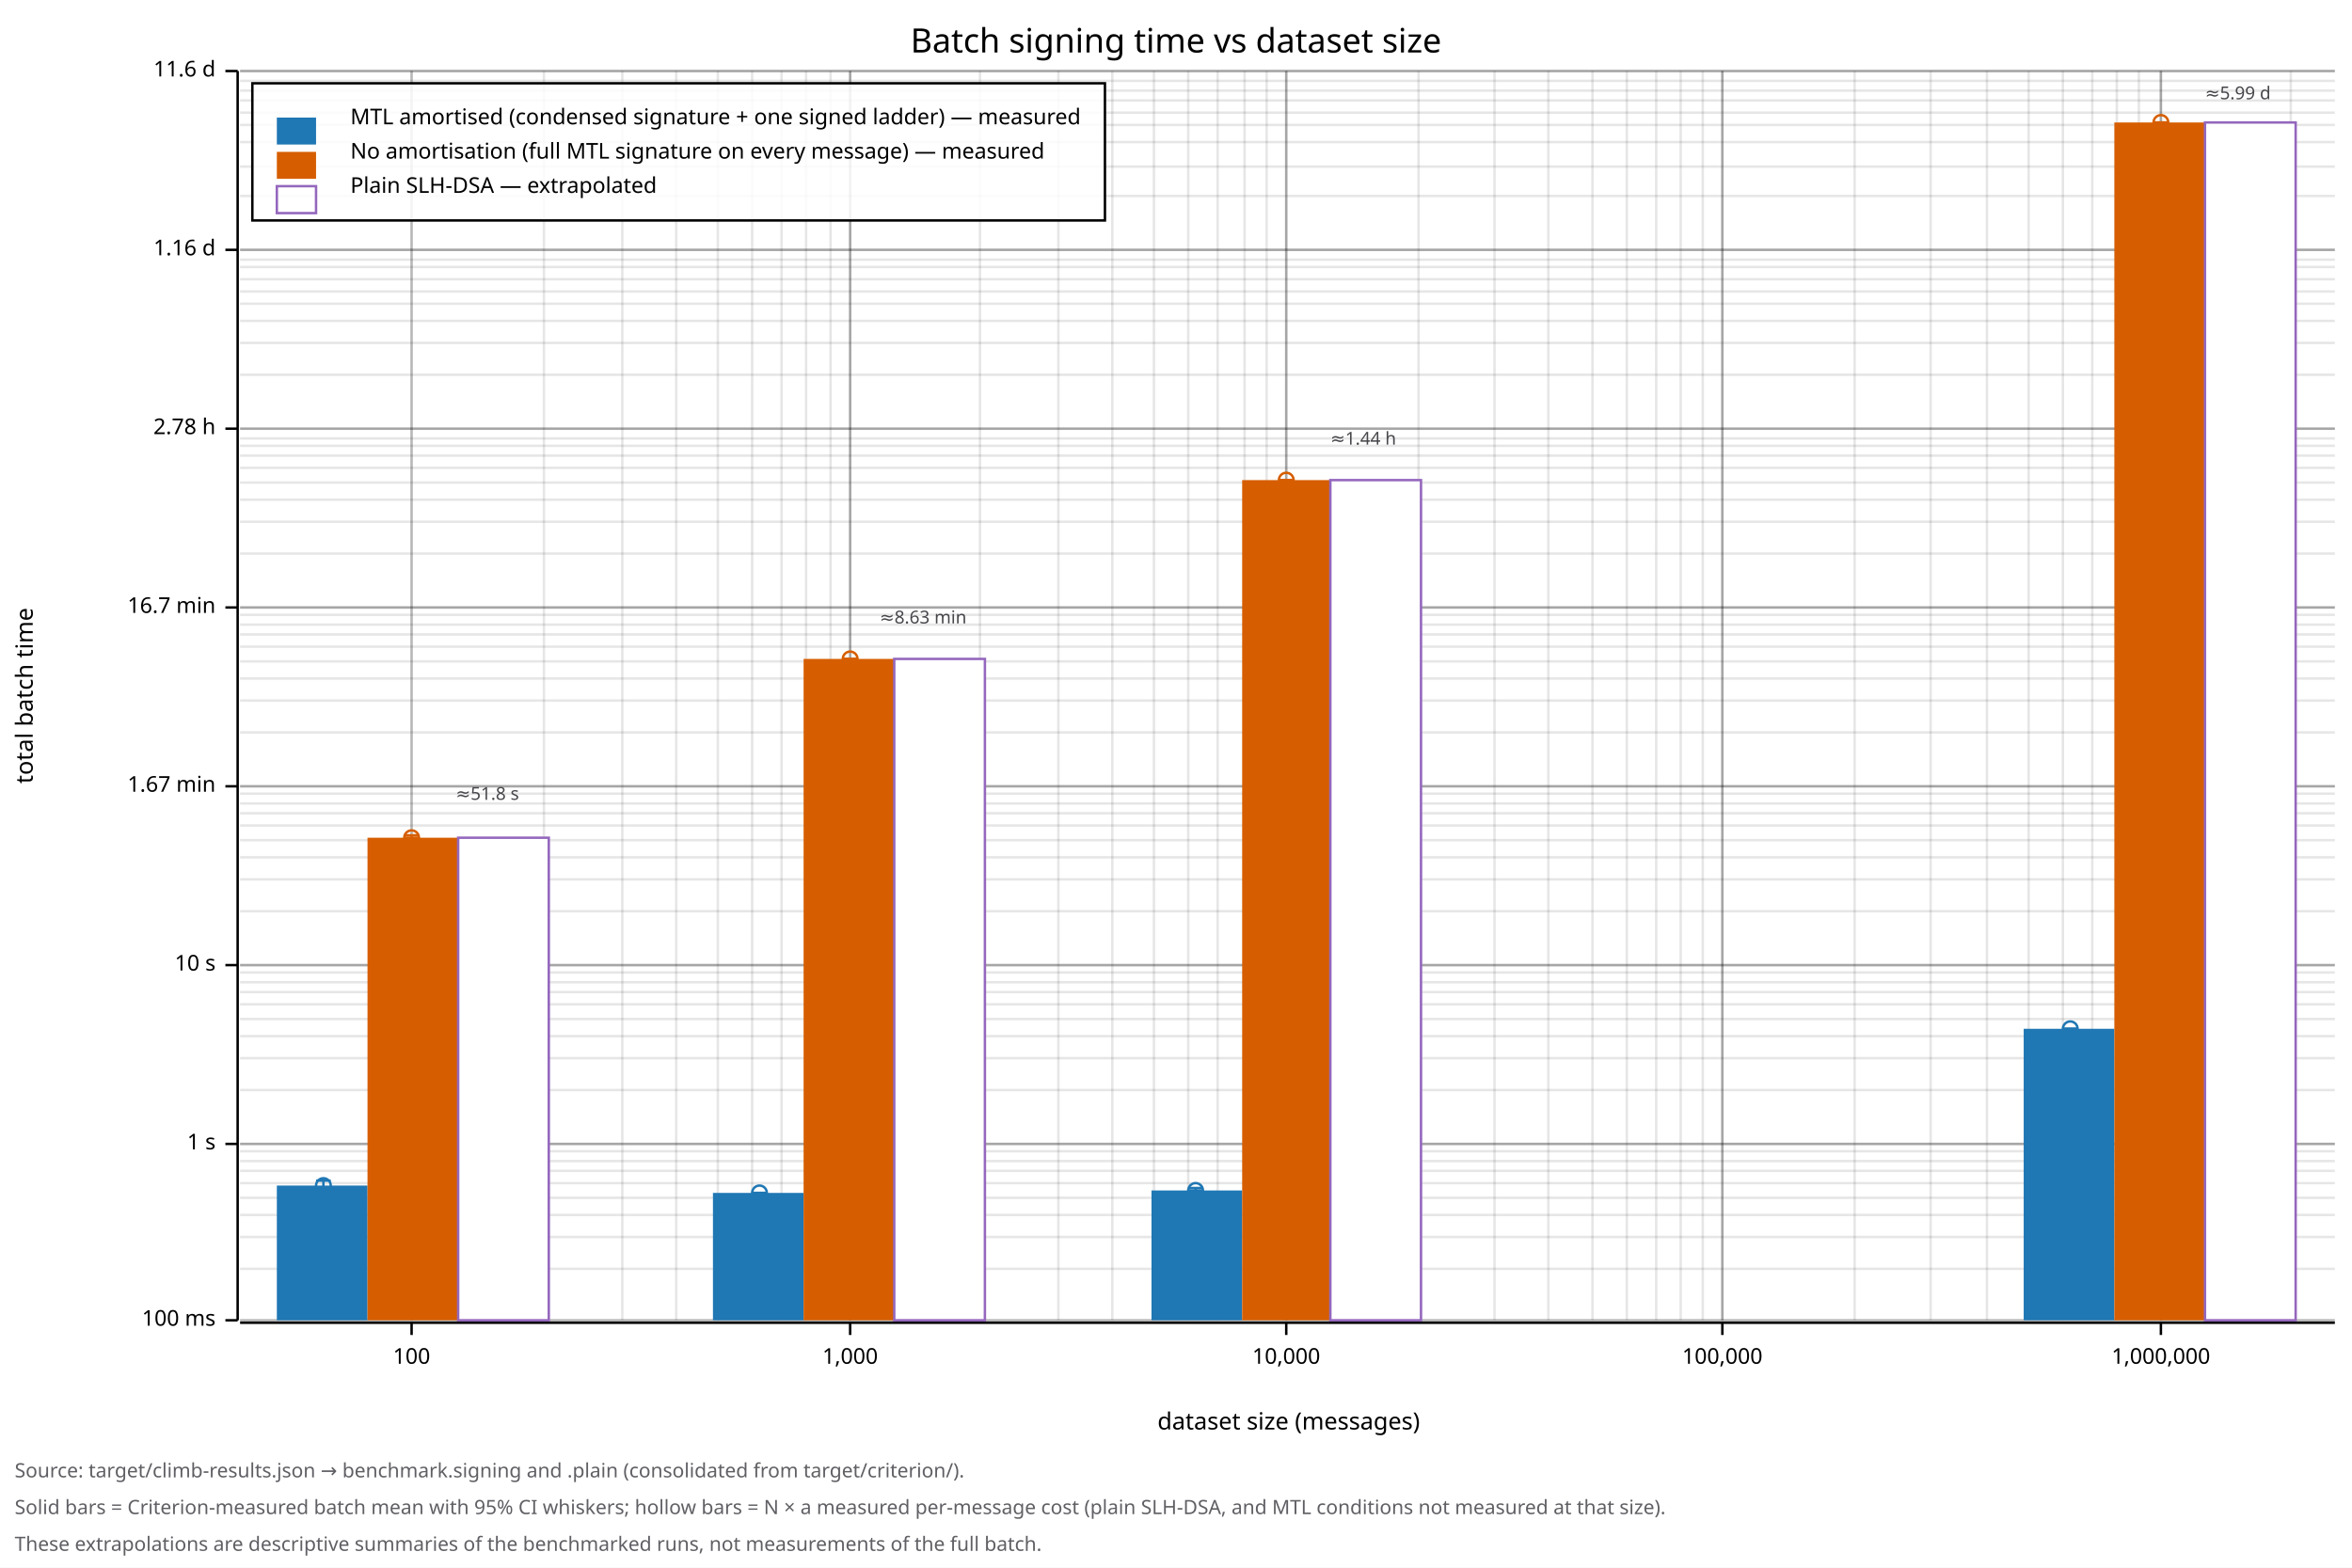
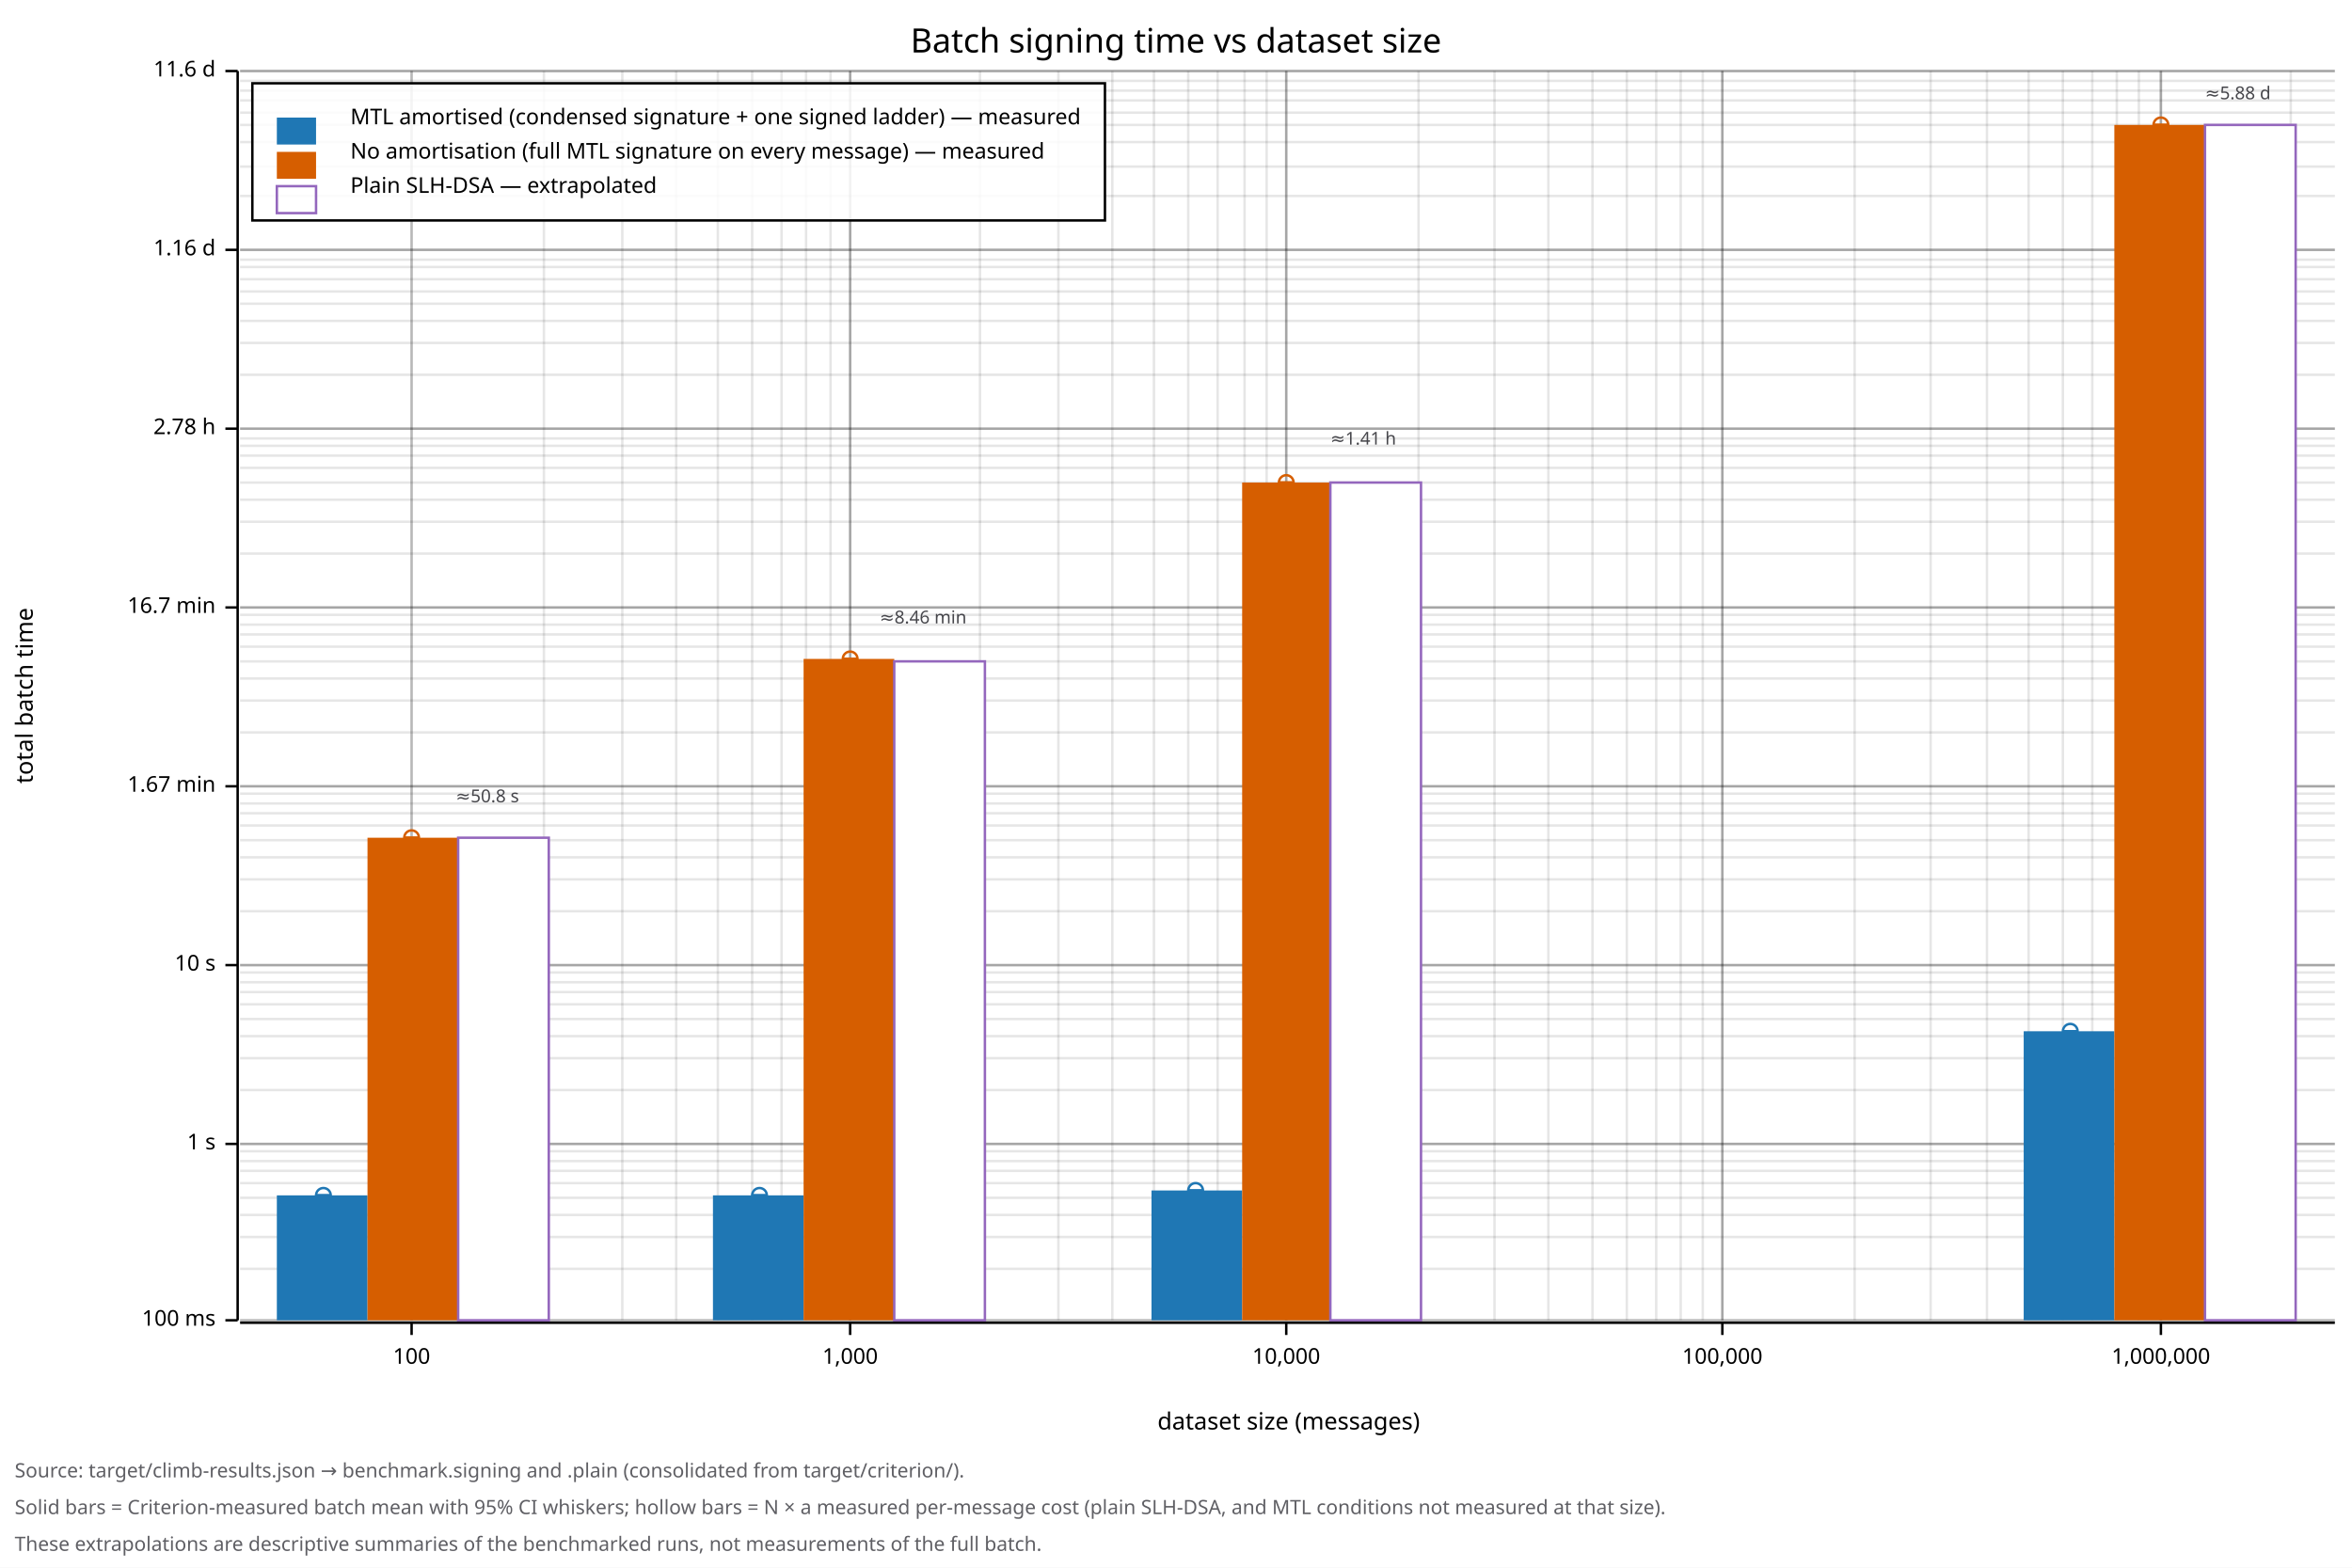
<svg xmlns="http://www.w3.org/2000/svg" width="960" height="640" viewBox="0 0 960 640">
  <rect x="0" y="0" width="960" height="640" opacity="1" fill="#FFFFFF" stroke="none" />
  <text x="480" y="11" dy="0.76em" text-anchor="middle" font-family="sans-serif" font-size="13.71" opacity="1" fill="#000000">
Batch signing time vs dataset size
</text>
  <line opacity="0.1" stroke="#000000" stroke-width="1" x1="168" y1="539" x2="168" y2="29" />
  <line opacity="0.1" stroke="#000000" stroke-width="1" x1="222" y1="539" x2="222" y2="29" />
  <line opacity="0.1" stroke="#000000" stroke-width="1" x1="254" y1="539" x2="254" y2="29" />
  <line opacity="0.1" stroke="#000000" stroke-width="1" x1="276" y1="539" x2="276" y2="29" />
  <line opacity="0.1" stroke="#000000" stroke-width="1" x1="293" y1="539" x2="293" y2="29" />
  <line opacity="0.1" stroke="#000000" stroke-width="1" x1="307" y1="539" x2="307" y2="29" />
  <line opacity="0.1" stroke="#000000" stroke-width="1" x1="319" y1="539" x2="319" y2="29" />
  <line opacity="0.1" stroke="#000000" stroke-width="1" x1="329" y1="539" x2="329" y2="29" />
  <line opacity="0.1" stroke="#000000" stroke-width="1" x1="339" y1="539" x2="339" y2="29" />
  <line opacity="0.1" stroke="#000000" stroke-width="1" x1="347" y1="539" x2="347" y2="29" />
  <line opacity="0.1" stroke="#000000" stroke-width="1" x1="347" y1="539" x2="347" y2="29" />
  <line opacity="0.1" stroke="#000000" stroke-width="1" x1="400" y1="539" x2="400" y2="29" />
  <line opacity="0.1" stroke="#000000" stroke-width="1" x1="432" y1="539" x2="432" y2="29" />
  <line opacity="0.1" stroke="#000000" stroke-width="1" x1="454" y1="539" x2="454" y2="29" />
  <line opacity="0.1" stroke="#000000" stroke-width="1" x1="471" y1="539" x2="471" y2="29" />
  <line opacity="0.1" stroke="#000000" stroke-width="1" x1="485" y1="539" x2="485" y2="29" />
  <line opacity="0.1" stroke="#000000" stroke-width="1" x1="497" y1="539" x2="497" y2="29" />
  <line opacity="0.1" stroke="#000000" stroke-width="1" x1="508" y1="539" x2="508" y2="29" />
  <line opacity="0.1" stroke="#000000" stroke-width="1" x1="517" y1="539" x2="517" y2="29" />
  <line opacity="0.1" stroke="#000000" stroke-width="1" x1="525" y1="539" x2="525" y2="29" />
  <line opacity="0.1" stroke="#000000" stroke-width="1" x1="525" y1="539" x2="525" y2="29" />
  <line opacity="0.1" stroke="#000000" stroke-width="1" x1="579" y1="539" x2="579" y2="29" />
  <line opacity="0.1" stroke="#000000" stroke-width="1" x1="610" y1="539" x2="610" y2="29" />
  <line opacity="0.1" stroke="#000000" stroke-width="1" x1="632" y1="539" x2="632" y2="29" />
  <line opacity="0.1" stroke="#000000" stroke-width="1" x1="650" y1="539" x2="650" y2="29" />
  <line opacity="0.1" stroke="#000000" stroke-width="1" x1="664" y1="539" x2="664" y2="29" />
  <line opacity="0.1" stroke="#000000" stroke-width="1" x1="676" y1="539" x2="676" y2="29" />
  <line opacity="0.1" stroke="#000000" stroke-width="1" x1="686" y1="539" x2="686" y2="29" />
  <line opacity="0.1" stroke="#000000" stroke-width="1" x1="695" y1="539" x2="695" y2="29" />
  <line opacity="0.1" stroke="#000000" stroke-width="1" x1="703" y1="539" x2="703" y2="29" />
  <line opacity="0.1" stroke="#000000" stroke-width="1" x1="703" y1="539" x2="703" y2="29" />
  <line opacity="0.1" stroke="#000000" stroke-width="1" x1="757" y1="539" x2="757" y2="29" />
  <line opacity="0.1" stroke="#000000" stroke-width="1" x1="788" y1="539" x2="788" y2="29" />
  <line opacity="0.1" stroke="#000000" stroke-width="1" x1="811" y1="539" x2="811" y2="29" />
  <line opacity="0.1" stroke="#000000" stroke-width="1" x1="828" y1="539" x2="828" y2="29" />
  <line opacity="0.1" stroke="#000000" stroke-width="1" x1="842" y1="539" x2="842" y2="29" />
  <line opacity="0.1" stroke="#000000" stroke-width="1" x1="854" y1="539" x2="854" y2="29" />
  <line opacity="0.1" stroke="#000000" stroke-width="1" x1="864" y1="539" x2="864" y2="29" />
  <line opacity="0.1" stroke="#000000" stroke-width="1" x1="873" y1="539" x2="873" y2="29" />
  <line opacity="0.1" stroke="#000000" stroke-width="1" x1="882" y1="539" x2="882" y2="29" />
  <line opacity="0.1" stroke="#000000" stroke-width="1" x1="882" y1="539" x2="882" y2="29" />
  <line opacity="0.1" stroke="#000000" stroke-width="1" x1="935" y1="539" x2="935" y2="29" />
  <line opacity="0.1" stroke="#000000" stroke-width="1" x1="98" y1="539" x2="953" y2="539" />
  <line opacity="0.1" stroke="#000000" stroke-width="1" x1="98" y1="518" x2="953" y2="518" />
  <line opacity="0.1" stroke="#000000" stroke-width="1" x1="98" y1="505" x2="953" y2="505" />
  <line opacity="0.1" stroke="#000000" stroke-width="1" x1="98" y1="496" x2="953" y2="496" />
  <line opacity="0.1" stroke="#000000" stroke-width="1" x1="98" y1="489" x2="953" y2="489" />
  <line opacity="0.1" stroke="#000000" stroke-width="1" x1="98" y1="483" x2="953" y2="483" />
  <line opacity="0.1" stroke="#000000" stroke-width="1" x1="98" y1="478" x2="953" y2="478" />
  <line opacity="0.1" stroke="#000000" stroke-width="1" x1="98" y1="474" x2="953" y2="474" />
  <line opacity="0.1" stroke="#000000" stroke-width="1" x1="98" y1="470" x2="953" y2="470" />
  <line opacity="0.1" stroke="#000000" stroke-width="1" x1="98" y1="467" x2="953" y2="467" />
  <line opacity="0.1" stroke="#000000" stroke-width="1" x1="98" y1="467" x2="953" y2="467" />
  <line opacity="0.1" stroke="#000000" stroke-width="1" x1="98" y1="445" x2="953" y2="445" />
  <line opacity="0.1" stroke="#000000" stroke-width="1" x1="98" y1="432" x2="953" y2="432" />
  <line opacity="0.1" stroke="#000000" stroke-width="1" x1="98" y1="423" x2="953" y2="423" />
  <line opacity="0.1" stroke="#000000" stroke-width="1" x1="98" y1="416" x2="953" y2="416" />
  <line opacity="0.1" stroke="#000000" stroke-width="1" x1="98" y1="410" x2="953" y2="410" />
  <line opacity="0.1" stroke="#000000" stroke-width="1" x1="98" y1="405" x2="953" y2="405" />
  <line opacity="0.1" stroke="#000000" stroke-width="1" x1="98" y1="401" x2="953" y2="401" />
  <line opacity="0.1" stroke="#000000" stroke-width="1" x1="98" y1="397" x2="953" y2="397" />
  <line opacity="0.1" stroke="#000000" stroke-width="1" x1="98" y1="394" x2="953" y2="394" />
  <line opacity="0.1" stroke="#000000" stroke-width="1" x1="98" y1="394" x2="953" y2="394" />
  <line opacity="0.1" stroke="#000000" stroke-width="1" x1="98" y1="372" x2="953" y2="372" />
  <line opacity="0.1" stroke="#000000" stroke-width="1" x1="98" y1="359" x2="953" y2="359" />
  <line opacity="0.1" stroke="#000000" stroke-width="1" x1="98" y1="350" x2="953" y2="350" />
  <line opacity="0.1" stroke="#000000" stroke-width="1" x1="98" y1="343" x2="953" y2="343" />
  <line opacity="0.1" stroke="#000000" stroke-width="1" x1="98" y1="337" x2="953" y2="337" />
  <line opacity="0.1" stroke="#000000" stroke-width="1" x1="98" y1="332" x2="953" y2="332" />
  <line opacity="0.1" stroke="#000000" stroke-width="1" x1="98" y1="328" x2="953" y2="328" />
  <line opacity="0.1" stroke="#000000" stroke-width="1" x1="98" y1="324" x2="953" y2="324" />
  <line opacity="0.1" stroke="#000000" stroke-width="1" x1="98" y1="321" x2="953" y2="321" />
  <line opacity="0.1" stroke="#000000" stroke-width="1" x1="98" y1="321" x2="953" y2="321" />
  <line opacity="0.1" stroke="#000000" stroke-width="1" x1="98" y1="299" x2="953" y2="299" />
  <line opacity="0.1" stroke="#000000" stroke-width="1" x1="98" y1="286" x2="953" y2="286" />
  <line opacity="0.1" stroke="#000000" stroke-width="1" x1="98" y1="277" x2="953" y2="277" />
  <line opacity="0.1" stroke="#000000" stroke-width="1" x1="98" y1="270" x2="953" y2="270" />
  <line opacity="0.1" stroke="#000000" stroke-width="1" x1="98" y1="264" x2="953" y2="264" />
  <line opacity="0.1" stroke="#000000" stroke-width="1" x1="98" y1="259" x2="953" y2="259" />
  <line opacity="0.1" stroke="#000000" stroke-width="1" x1="98" y1="255" x2="953" y2="255" />
  <line opacity="0.1" stroke="#000000" stroke-width="1" x1="98" y1="251" x2="953" y2="251" />
  <line opacity="0.1" stroke="#000000" stroke-width="1" x1="98" y1="248" x2="953" y2="248" />
  <line opacity="0.1" stroke="#000000" stroke-width="1" x1="98" y1="248" x2="953" y2="248" />
  <line opacity="0.1" stroke="#000000" stroke-width="1" x1="98" y1="226" x2="953" y2="226" />
  <line opacity="0.1" stroke="#000000" stroke-width="1" x1="98" y1="213" x2="953" y2="213" />
  <line opacity="0.1" stroke="#000000" stroke-width="1" x1="98" y1="204" x2="953" y2="204" />
  <line opacity="0.1" stroke="#000000" stroke-width="1" x1="98" y1="197" x2="953" y2="197" />
  <line opacity="0.1" stroke="#000000" stroke-width="1" x1="98" y1="191" x2="953" y2="191" />
  <line opacity="0.1" stroke="#000000" stroke-width="1" x1="98" y1="186" x2="953" y2="186" />
  <line opacity="0.1" stroke="#000000" stroke-width="1" x1="98" y1="182" x2="953" y2="182" />
  <line opacity="0.1" stroke="#000000" stroke-width="1" x1="98" y1="179" x2="953" y2="179" />
  <line opacity="0.1" stroke="#000000" stroke-width="1" x1="98" y1="175" x2="953" y2="175" />
  <line opacity="0.1" stroke="#000000" stroke-width="1" x1="98" y1="175" x2="953" y2="175" />
  <line opacity="0.1" stroke="#000000" stroke-width="1" x1="98" y1="153" x2="953" y2="153" />
  <line opacity="0.1" stroke="#000000" stroke-width="1" x1="98" y1="140" x2="953" y2="140" />
  <line opacity="0.1" stroke="#000000" stroke-width="1" x1="98" y1="131" x2="953" y2="131" />
  <line opacity="0.1" stroke="#000000" stroke-width="1" x1="98" y1="124" x2="953" y2="124" />
  <line opacity="0.1" stroke="#000000" stroke-width="1" x1="98" y1="119" x2="953" y2="119" />
  <line opacity="0.1" stroke="#000000" stroke-width="1" x1="98" y1="114" x2="953" y2="114" />
  <line opacity="0.1" stroke="#000000" stroke-width="1" x1="98" y1="109" x2="953" y2="109" />
  <line opacity="0.1" stroke="#000000" stroke-width="1" x1="98" y1="106" x2="953" y2="106" />
  <line opacity="0.1" stroke="#000000" stroke-width="1" x1="98" y1="102" x2="953" y2="102" />
  <line opacity="0.1" stroke="#000000" stroke-width="1" x1="98" y1="102" x2="953" y2="102" />
  <line opacity="0.1" stroke="#000000" stroke-width="1" x1="98" y1="80" x2="953" y2="80" />
  <line opacity="0.1" stroke="#000000" stroke-width="1" x1="98" y1="68" x2="953" y2="68" />
  <line opacity="0.1" stroke="#000000" stroke-width="1" x1="98" y1="58" x2="953" y2="58" />
  <line opacity="0.1" stroke="#000000" stroke-width="1" x1="98" y1="51" x2="953" y2="51" />
  <line opacity="0.1" stroke="#000000" stroke-width="1" x1="98" y1="46" x2="953" y2="46" />
  <line opacity="0.1" stroke="#000000" stroke-width="1" x1="98" y1="41" x2="953" y2="41" />
  <line opacity="0.1" stroke="#000000" stroke-width="1" x1="98" y1="37" x2="953" y2="37" />
  <line opacity="0.1" stroke="#000000" stroke-width="1" x1="98" y1="33" x2="953" y2="33" />
  <line opacity="0.1" stroke="#000000" stroke-width="1" x1="98" y1="29" x2="953" y2="29" />
  <line opacity="0.1" stroke="#000000" stroke-width="1" x1="98" y1="29" x2="953" y2="29" />
  <text x="6" y="284" dy="0.76em" text-anchor="middle" font-family="sans-serif" font-size="9.677" opacity="1" fill="#000000" transform="rotate(270, 6, 284)">
total batch time
</text>
  <text x="526" y="586" dy="-0.5ex" text-anchor="middle" font-family="sans-serif" font-size="9.677" opacity="1" fill="#000000">
dataset size (messages)
</text>
  <line opacity="0.2" stroke="#000000" stroke-width="1" x1="168" y1="539" x2="168" y2="29" />
  <line opacity="0.2" stroke="#000000" stroke-width="1" x1="347" y1="539" x2="347" y2="29" />
  <line opacity="0.2" stroke="#000000" stroke-width="1" x1="525" y1="539" x2="525" y2="29" />
  <line opacity="0.2" stroke="#000000" stroke-width="1" x1="703" y1="539" x2="703" y2="29" />
  <line opacity="0.2" stroke="#000000" stroke-width="1" x1="882" y1="539" x2="882" y2="29" />
  <line opacity="0.2" stroke="#000000" stroke-width="1" x1="98" y1="539" x2="953" y2="539" />
  <line opacity="0.2" stroke="#000000" stroke-width="1" x1="98" y1="467" x2="953" y2="467" />
  <line opacity="0.2" stroke="#000000" stroke-width="1" x1="98" y1="394" x2="953" y2="394" />
  <line opacity="0.2" stroke="#000000" stroke-width="1" x1="98" y1="321" x2="953" y2="321" />
  <line opacity="0.2" stroke="#000000" stroke-width="1" x1="98" y1="248" x2="953" y2="248" />
  <line opacity="0.2" stroke="#000000" stroke-width="1" x1="98" y1="175" x2="953" y2="175" />
  <line opacity="0.2" stroke="#000000" stroke-width="1" x1="98" y1="102" x2="953" y2="102" />
  <line opacity="0.2" stroke="#000000" stroke-width="1" x1="98" y1="29" x2="953" y2="29" />
  <polyline fill="none" opacity="1" stroke="#000000" stroke-width="1" points="97,29 97,539 " />
  <text x="88" y="539" dy="0.5ex" text-anchor="end" font-family="sans-serif" font-size="8.871" opacity="1" fill="#000000">
100 ms
</text>
  <polyline fill="none" opacity="1" stroke="#000000" stroke-width="1" points="92,539 97,539 " />
  <text x="88" y="467" dy="0.5ex" text-anchor="end" font-family="sans-serif" font-size="8.871" opacity="1" fill="#000000">
1 s
</text>
  <polyline fill="none" opacity="1" stroke="#000000" stroke-width="1" points="92,467 97,467 " />
  <text x="88" y="394" dy="0.5ex" text-anchor="end" font-family="sans-serif" font-size="8.871" opacity="1" fill="#000000">
10 s
</text>
  <polyline fill="none" opacity="1" stroke="#000000" stroke-width="1" points="92,394 97,394 " />
  <text x="88" y="321" dy="0.5ex" text-anchor="end" font-family="sans-serif" font-size="8.871" opacity="1" fill="#000000">
1.67 min
</text>
  <polyline fill="none" opacity="1" stroke="#000000" stroke-width="1" points="92,321 97,321 " />
  <text x="88" y="248" dy="0.5ex" text-anchor="end" font-family="sans-serif" font-size="8.871" opacity="1" fill="#000000">
16.7 min
</text>
  <polyline fill="none" opacity="1" stroke="#000000" stroke-width="1" points="92,248 97,248 " />
  <text x="88" y="175" dy="0.5ex" text-anchor="end" font-family="sans-serif" font-size="8.871" opacity="1" fill="#000000">
2.78 h
</text>
  <polyline fill="none" opacity="1" stroke="#000000" stroke-width="1" points="92,175 97,175 " />
  <text x="88" y="102" dy="0.5ex" text-anchor="end" font-family="sans-serif" font-size="8.871" opacity="1" fill="#000000">
1.16 d
</text>
  <polyline fill="none" opacity="1" stroke="#000000" stroke-width="1" points="92,102 97,102 " />
  <text x="88" y="29" dy="0.5ex" text-anchor="end" font-family="sans-serif" font-size="8.871" opacity="1" fill="#000000">
11.6 d
</text>
  <polyline fill="none" opacity="1" stroke="#000000" stroke-width="1" points="92,29 97,29 " />
  <polyline fill="none" opacity="1" stroke="#000000" stroke-width="1" points="98,540 953,540 " />
  <text x="168" y="550" dy="0.76em" text-anchor="middle" font-family="sans-serif" font-size="8.871" opacity="1" fill="#000000">
100
</text>
  <polyline fill="none" opacity="1" stroke="#000000" stroke-width="1" points="168,540 168,545 " />
  <text x="347" y="550" dy="0.76em" text-anchor="middle" font-family="sans-serif" font-size="8.871" opacity="1" fill="#000000">
1,000
</text>
  <polyline fill="none" opacity="1" stroke="#000000" stroke-width="1" points="347,540 347,545 " />
  <text x="525" y="550" dy="0.76em" text-anchor="middle" font-family="sans-serif" font-size="8.871" opacity="1" fill="#000000">
10,000
</text>
  <polyline fill="none" opacity="1" stroke="#000000" stroke-width="1" points="525,540 525,545 " />
  <text x="703" y="550" dy="0.76em" text-anchor="middle" font-family="sans-serif" font-size="8.871" opacity="1" fill="#000000">
100,000
</text>
  <polyline fill="none" opacity="1" stroke="#000000" stroke-width="1" points="703,540 703,545 " />
  <text x="882" y="550" dy="0.76em" text-anchor="middle" font-family="sans-serif" font-size="8.871" opacity="1" fill="#000000">
1,000,000
</text>
  <polyline fill="none" opacity="1" stroke="#000000" stroke-width="1" points="882,540 882,545 " />
-   <rect x="113" y="484" width="37" height="55" opacity="1" fill="#1F77B4" stroke="none" />
-   <rect x="291" y="487" width="37" height="52" opacity="1" fill="#1F77B4" stroke="none" />
+   <rect x="113" y="488" width="37" height="51" opacity="1" fill="#1F77B4" stroke="none" />
+   <rect x="291" y="488" width="37" height="51" opacity="1" fill="#1F77B4" stroke="none" />
  <rect x="470" y="486" width="37" height="53" opacity="1" fill="#1F77B4" stroke="none" />
-   <rect x="826" y="420" width="37" height="119" opacity="1" fill="#1F77B4" stroke="none" />
+   <rect x="826" y="421" width="37" height="118" opacity="1" fill="#1F77B4" stroke="none" />
  <rect x="150" y="342" width="37" height="197" opacity="1" fill="#D65E00" stroke="none" />
  <rect x="328" y="269" width="37" height="270" opacity="1" fill="#D65E00" stroke="none" />
-   <rect x="507" y="196" width="36" height="343" opacity="1" fill="#D65E00" stroke="none" />
-   <rect x="863" y="50" width="37" height="489" opacity="1" fill="#D65E00" stroke="none" />
+   <rect x="507" y="197" width="36" height="342" opacity="1" fill="#D65E00" stroke="none" />
+   <rect x="863" y="51" width="37" height="488" opacity="1" fill="#D65E00" stroke="none" />
  <rect x="187" y="342" width="37" height="197" opacity="1" fill="#FFFFFF" stroke="none" />
-   <rect x="365" y="269" width="37" height="270" opacity="1" fill="#FFFFFF" stroke="none" />
-   <rect x="543" y="196" width="37" height="343" opacity="1" fill="#FFFFFF" stroke="none" />
-   <rect x="900" y="50" width="37" height="489" opacity="1" fill="#FFFFFF" stroke="none" />
+   <rect x="365" y="270" width="37" height="269" opacity="1" fill="#FFFFFF" stroke="none" />
+   <rect x="543" y="197" width="37" height="342" opacity="1" fill="#FFFFFF" stroke="none" />
+   <rect x="900" y="51" width="37" height="488" opacity="1" fill="#FFFFFF" stroke="none" />
  <rect x="187" y="342" width="37" height="197" opacity="1" fill="none" stroke="#9467BD" />
-   <rect x="365" y="269" width="37" height="270" opacity="1" fill="none" stroke="#9467BD" />
-   <rect x="543" y="196" width="37" height="343" opacity="1" fill="none" stroke="#9467BD" />
-   <rect x="900" y="50" width="37" height="489" opacity="1" fill="none" stroke="#9467BD" />
-   <line opacity="1" stroke="#1F77B4" stroke-width="1" x1="129" y1="485" x2="135" y2="485" />
-   <line opacity="1" stroke="#1F77B4" stroke-width="1" x1="129" y1="482" x2="135" y2="482" />
-   <line opacity="1" stroke="#1F77B4" stroke-width="1" x1="132" y1="485" x2="132" y2="482" />
-   <circle cx="132" cy="484" r="3" opacity="1" fill="none" stroke="#1F77B4" stroke-width="1" />
-   <line opacity="1" stroke="#1F77B4" stroke-width="1" x1="307" y1="487" x2="313" y2="487" />
-   <line opacity="1" stroke="#1F77B4" stroke-width="1" x1="307" y1="487" x2="313" y2="487" />
-   <line opacity="1" stroke="#1F77B4" stroke-width="1" x1="310" y1="487" x2="310" y2="487" />
-   <circle cx="310" cy="487" r="3" opacity="1" fill="none" stroke="#1F77B4" stroke-width="1" />
+   <rect x="365" y="270" width="37" height="269" opacity="1" fill="none" stroke="#9467BD" />
+   <rect x="543" y="197" width="37" height="342" opacity="1" fill="none" stroke="#9467BD" />
+   <rect x="900" y="51" width="37" height="488" opacity="1" fill="none" stroke="#9467BD" />
+   <line opacity="1" stroke="#1F77B4" stroke-width="1" x1="129" y1="488" x2="135" y2="488" />
+   <line opacity="1" stroke="#1F77B4" stroke-width="1" x1="129" y1="488" x2="135" y2="488" />
+   <line opacity="1" stroke="#1F77B4" stroke-width="1" x1="132" y1="488" x2="132" y2="488" />
+   <circle cx="132" cy="488" r="3" opacity="1" fill="none" stroke="#1F77B4" stroke-width="1" />
+   <line opacity="1" stroke="#1F77B4" stroke-width="1" x1="307" y1="488" x2="313" y2="488" />
+   <line opacity="1" stroke="#1F77B4" stroke-width="1" x1="307" y1="488" x2="313" y2="488" />
+   <line opacity="1" stroke="#1F77B4" stroke-width="1" x1="310" y1="488" x2="310" y2="488" />
+   <circle cx="310" cy="488" r="3" opacity="1" fill="none" stroke="#1F77B4" stroke-width="1" />
  <line opacity="1" stroke="#1F77B4" stroke-width="1" x1="485" y1="486" x2="491" y2="486" />
-   <line opacity="1" stroke="#1F77B4" stroke-width="1" x1="485" y1="485" x2="491" y2="485" />
-   <line opacity="1" stroke="#1F77B4" stroke-width="1" x1="488" y1="486" x2="488" y2="485" />
+   <line opacity="1" stroke="#1F77B4" stroke-width="1" x1="485" y1="486" x2="491" y2="486" />
+   <line opacity="1" stroke="#1F77B4" stroke-width="1" x1="488" y1="486" x2="488" y2="486" />
  <circle cx="488" cy="486" r="3" opacity="1" fill="none" stroke="#1F77B4" stroke-width="1" />
-   <line opacity="1" stroke="#1F77B4" stroke-width="1" x1="842" y1="420" x2="848" y2="420" />
-   <line opacity="1" stroke="#1F77B4" stroke-width="1" x1="842" y1="420" x2="848" y2="420" />
-   <line opacity="1" stroke="#1F77B4" stroke-width="1" x1="845" y1="420" x2="845" y2="420" />
-   <circle cx="845" cy="420" r="3" opacity="1" fill="none" stroke="#1F77B4" stroke-width="1" />
+   <line opacity="1" stroke="#1F77B4" stroke-width="1" x1="842" y1="421" x2="848" y2="421" />
+   <line opacity="1" stroke="#1F77B4" stroke-width="1" x1="842" y1="421" x2="848" y2="421" />
+   <line opacity="1" stroke="#1F77B4" stroke-width="1" x1="845" y1="421" x2="845" y2="421" />
+   <circle cx="845" cy="421" r="3" opacity="1" fill="none" stroke="#1F77B4" stroke-width="1" />
  <line opacity="1" stroke="#D65E00" stroke-width="1" x1="165" y1="342" x2="171" y2="342" />
-   <line opacity="1" stroke="#D65E00" stroke-width="1" x1="165" y1="341" x2="171" y2="341" />
-   <line opacity="1" stroke="#D65E00" stroke-width="1" x1="168" y1="342" x2="168" y2="341" />
+   <line opacity="1" stroke="#D65E00" stroke-width="1" x1="165" y1="342" x2="171" y2="342" />
+   <line opacity="1" stroke="#D65E00" stroke-width="1" x1="168" y1="342" x2="168" y2="342" />
  <circle cx="168" cy="342" r="3" opacity="1" fill="none" stroke="#D65E00" stroke-width="1" />
  <line opacity="1" stroke="#D65E00" stroke-width="1" x1="344" y1="269" x2="350" y2="269" />
  <line opacity="1" stroke="#D65E00" stroke-width="1" x1="344" y1="269" x2="350" y2="269" />
  <line opacity="1" stroke="#D65E00" stroke-width="1" x1="347" y1="269" x2="347" y2="269" />
  <circle cx="347" cy="269" r="3" opacity="1" fill="none" stroke="#D65E00" stroke-width="1" />
-   <line opacity="1" stroke="#D65E00" stroke-width="1" x1="522" y1="196" x2="528" y2="196" />
-   <line opacity="1" stroke="#D65E00" stroke-width="1" x1="522" y1="196" x2="528" y2="196" />
-   <line opacity="1" stroke="#D65E00" stroke-width="1" x1="525" y1="196" x2="525" y2="196" />
-   <circle cx="525" cy="196" r="3" opacity="1" fill="none" stroke="#D65E00" stroke-width="1" />
-   <line opacity="1" stroke="#D65E00" stroke-width="1" x1="879" y1="50" x2="885" y2="50" />
-   <line opacity="1" stroke="#D65E00" stroke-width="1" x1="879" y1="50" x2="885" y2="50" />
-   <line opacity="1" stroke="#D65E00" stroke-width="1" x1="882" y1="50" x2="882" y2="50" />
-   <circle cx="882" cy="50" r="3" opacity="1" fill="none" stroke="#D65E00" stroke-width="1" />
-   <text x="186" y="321" dy="0.76em" text-anchor="start" font-family="sans-serif" font-size="7.258" opacity="1" fill="#46464B">
- ≈51.8 s
+   <line opacity="1" stroke="#D65E00" stroke-width="1" x1="522" y1="197" x2="528" y2="197" />
+   <line opacity="1" stroke="#D65E00" stroke-width="1" x1="522" y1="197" x2="528" y2="197" />
+   <line opacity="1" stroke="#D65E00" stroke-width="1" x1="525" y1="197" x2="525" y2="197" />
+   <circle cx="525" cy="197" r="3" opacity="1" fill="none" stroke="#D65E00" stroke-width="1" />
+   <line opacity="1" stroke="#D65E00" stroke-width="1" x1="879" y1="51" x2="885" y2="51" />
+   <line opacity="1" stroke="#D65E00" stroke-width="1" x1="879" y1="51" x2="885" y2="51" />
+   <line opacity="1" stroke="#D65E00" stroke-width="1" x1="882" y1="51" x2="882" y2="51" />
+   <circle cx="882" cy="51" r="3" opacity="1" fill="none" stroke="#D65E00" stroke-width="1" />
+   <text x="186" y="322" dy="0.76em" text-anchor="start" font-family="sans-serif" font-size="7.258" opacity="1" fill="#46464B">
+ ≈50.8 s
</text>
  <text x="359" y="249" dy="0.76em" text-anchor="start" font-family="sans-serif" font-size="7.258" opacity="1" fill="#46464B">
- ≈8.63 min
+ ≈8.46 min
</text>
  <text x="543" y="176" dy="0.76em" text-anchor="start" font-family="sans-serif" font-size="7.258" opacity="1" fill="#46464B">
- ≈1.44 h
+ ≈1.41 h
</text>
  <text x="900" y="35" dy="0.76em" text-anchor="start" font-family="sans-serif" font-size="7.258" opacity="1" fill="#46464B">
- ≈5.99 d
+ ≈5.88 d
</text>
  <rect x="103" y="34" width="348" height="56" opacity="0.85" fill="#FFFFFF" stroke="none" />
  <rect x="103" y="34" width="348" height="56" opacity="1" fill="none" stroke="#000000" />
  <text x="143" y="44" dy="0.76em" text-anchor="start" font-family="sans-serif" font-size="8.871" opacity="1" fill="#000000">
MTL amortised (condensed signature + one signed ladder) — measured
</text>
  <text x="143" y="58" dy="0.76em" text-anchor="start" font-family="sans-serif" font-size="8.871" opacity="1" fill="#000000">
No amortisation (full MTL signature on every message) — measured
</text>
  <text x="143" y="72" dy="0.76em" text-anchor="start" font-family="sans-serif" font-size="8.871" opacity="1" fill="#000000">
Plain SLH-DSA — extrapolated
</text>
  <rect x="113" y="48" width="16" height="11" opacity="1" fill="#1F77B4" stroke="none" />
  <rect x="113" y="62" width="16" height="11" opacity="1" fill="#D65E00" stroke="none" />
  <rect x="113" y="76" width="16" height="11" opacity="1" fill="none" stroke="#9467BD" />
  <text x="6" y="597" dy="0.76em" text-anchor="start" font-family="sans-serif" font-size="8.065" opacity="1" fill="#5F5F64">
Source: target/climb-results.json → benchmark.signing and .plain (consolidated from target/criterion/).
</text>
  <text x="6" y="612" dy="0.76em" text-anchor="start" font-family="sans-serif" font-size="8.065" opacity="1" fill="#5F5F64">
Solid bars = Criterion-measured batch mean with 95% CI whiskers; hollow bars = N × a measured per-message cost (plain SLH-DSA, and MTL conditions not measured at that size).
</text>
  <text x="6" y="627" dy="0.76em" text-anchor="start" font-family="sans-serif" font-size="8.065" opacity="1" fill="#5F5F64">
These extrapolations are descriptive summaries of the benchmarked runs, not measurements of the full batch.
</text>
</svg>
